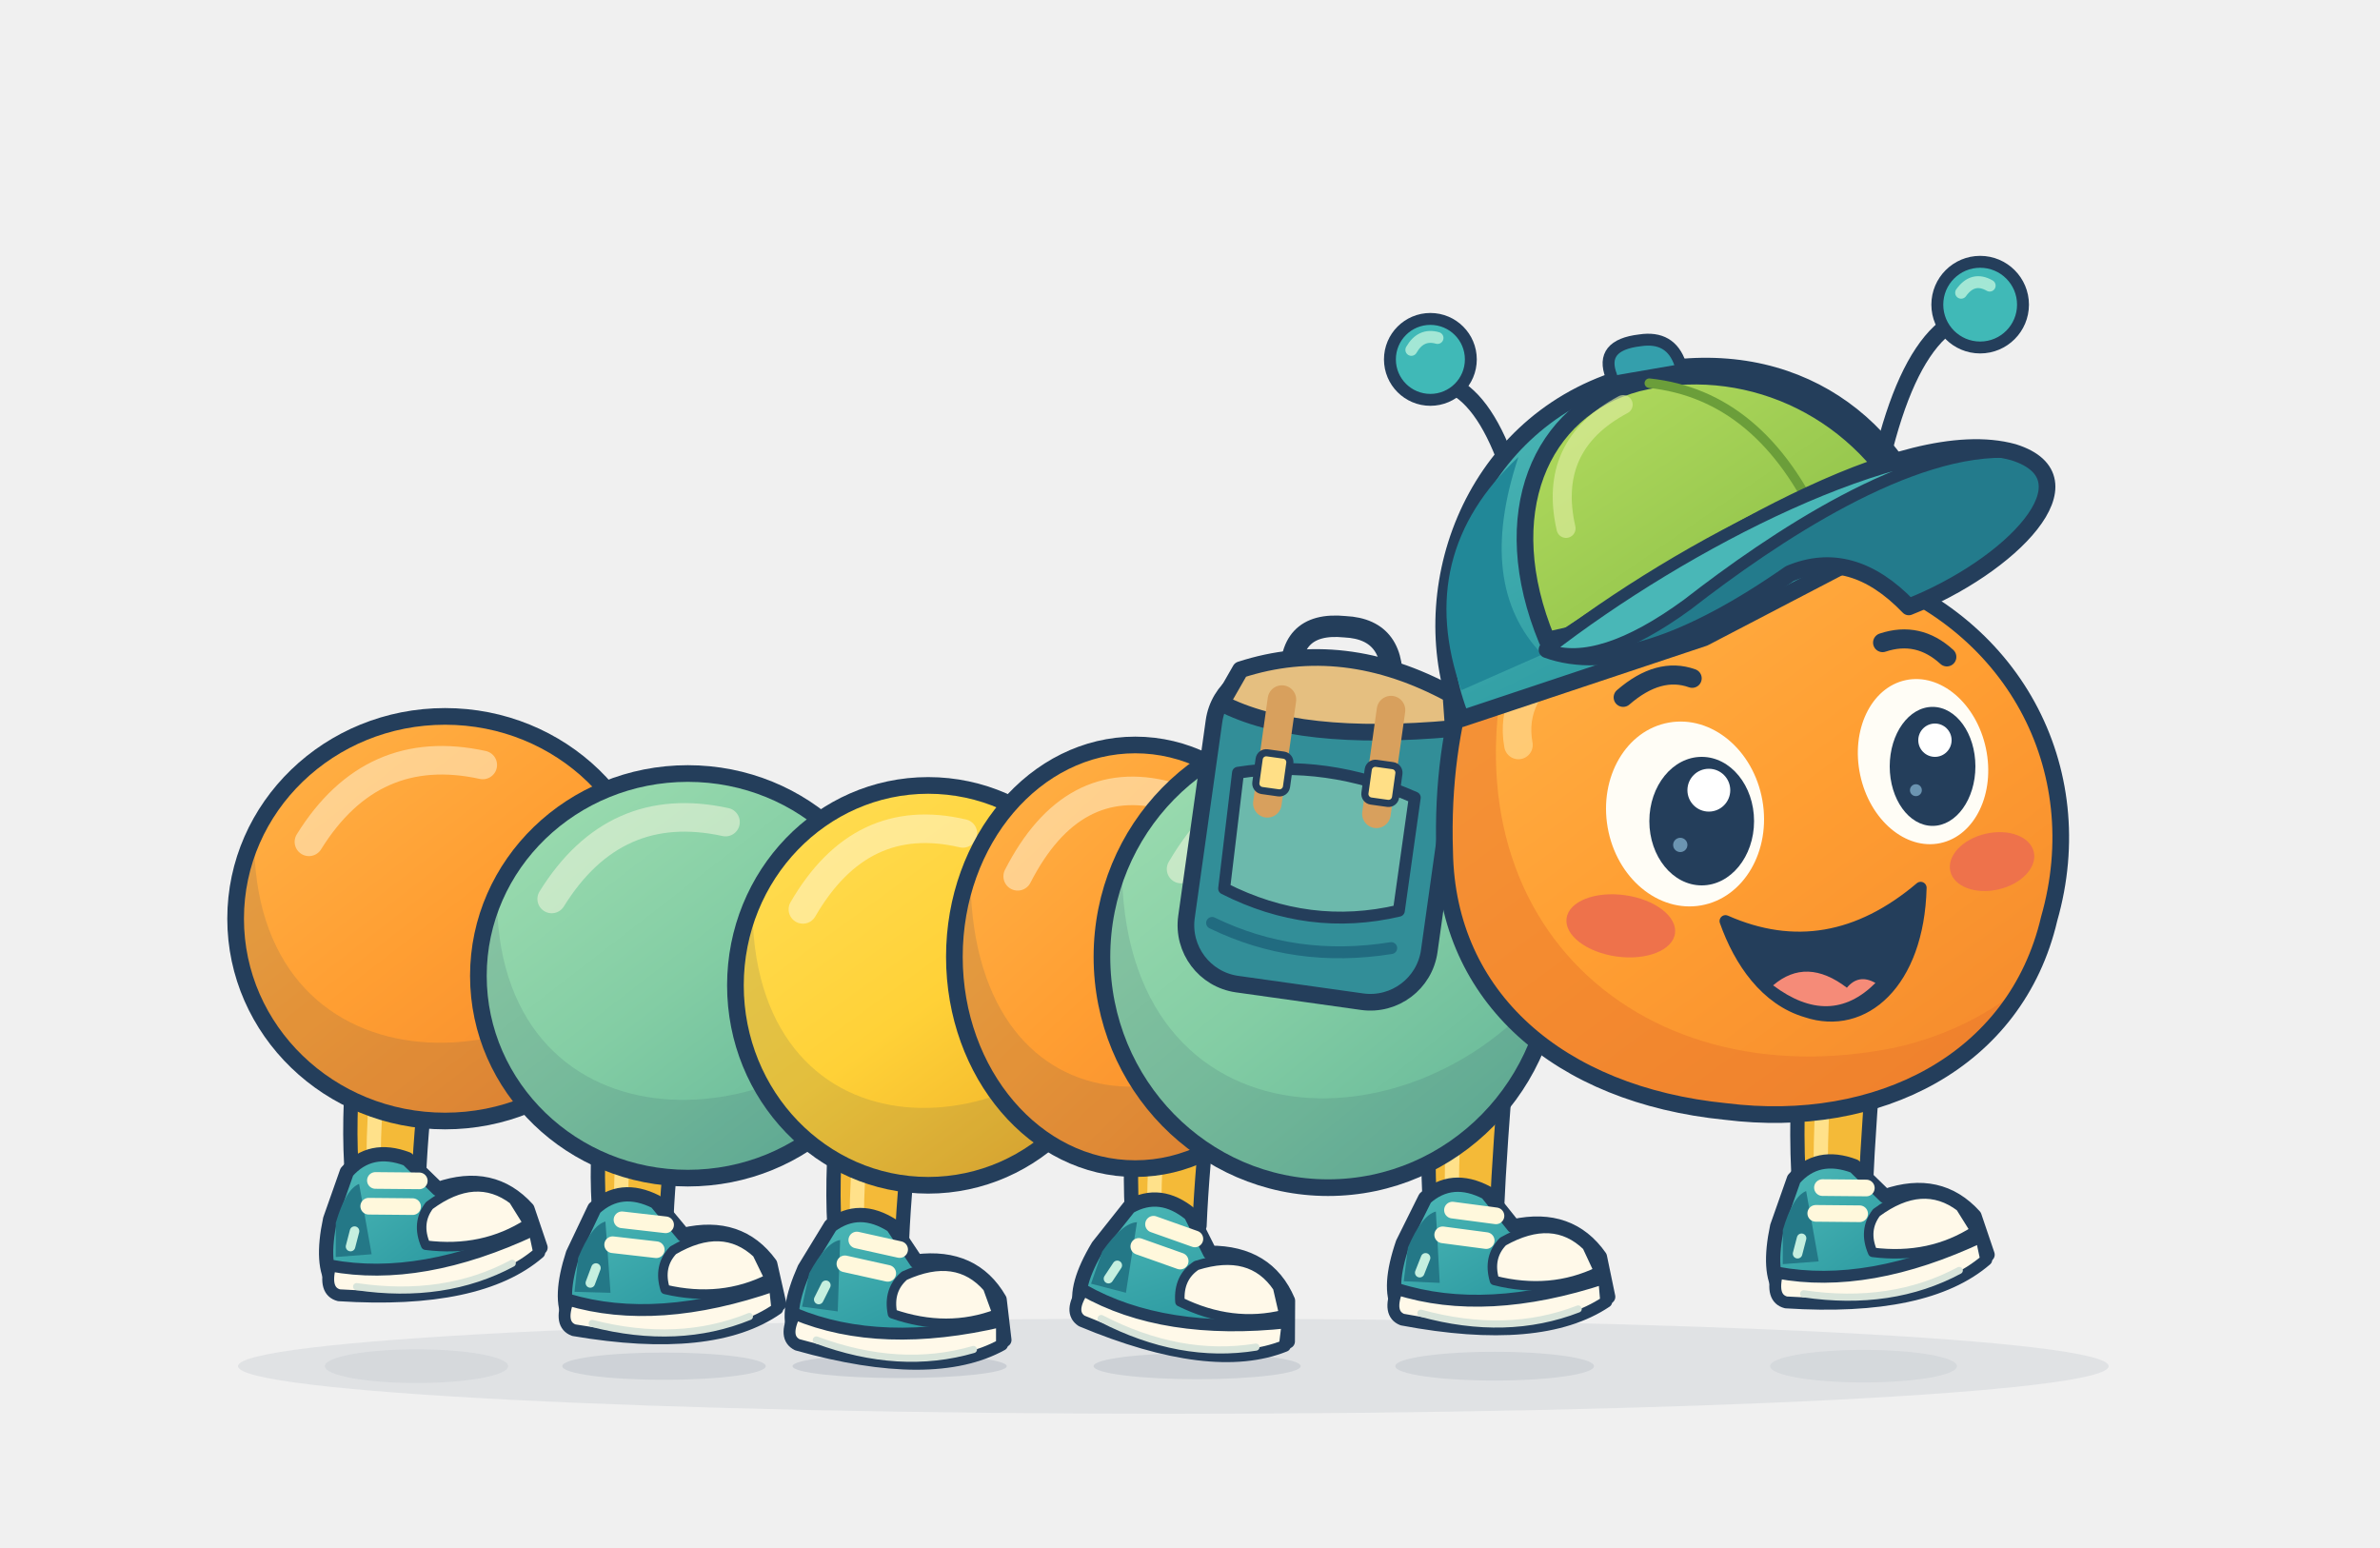
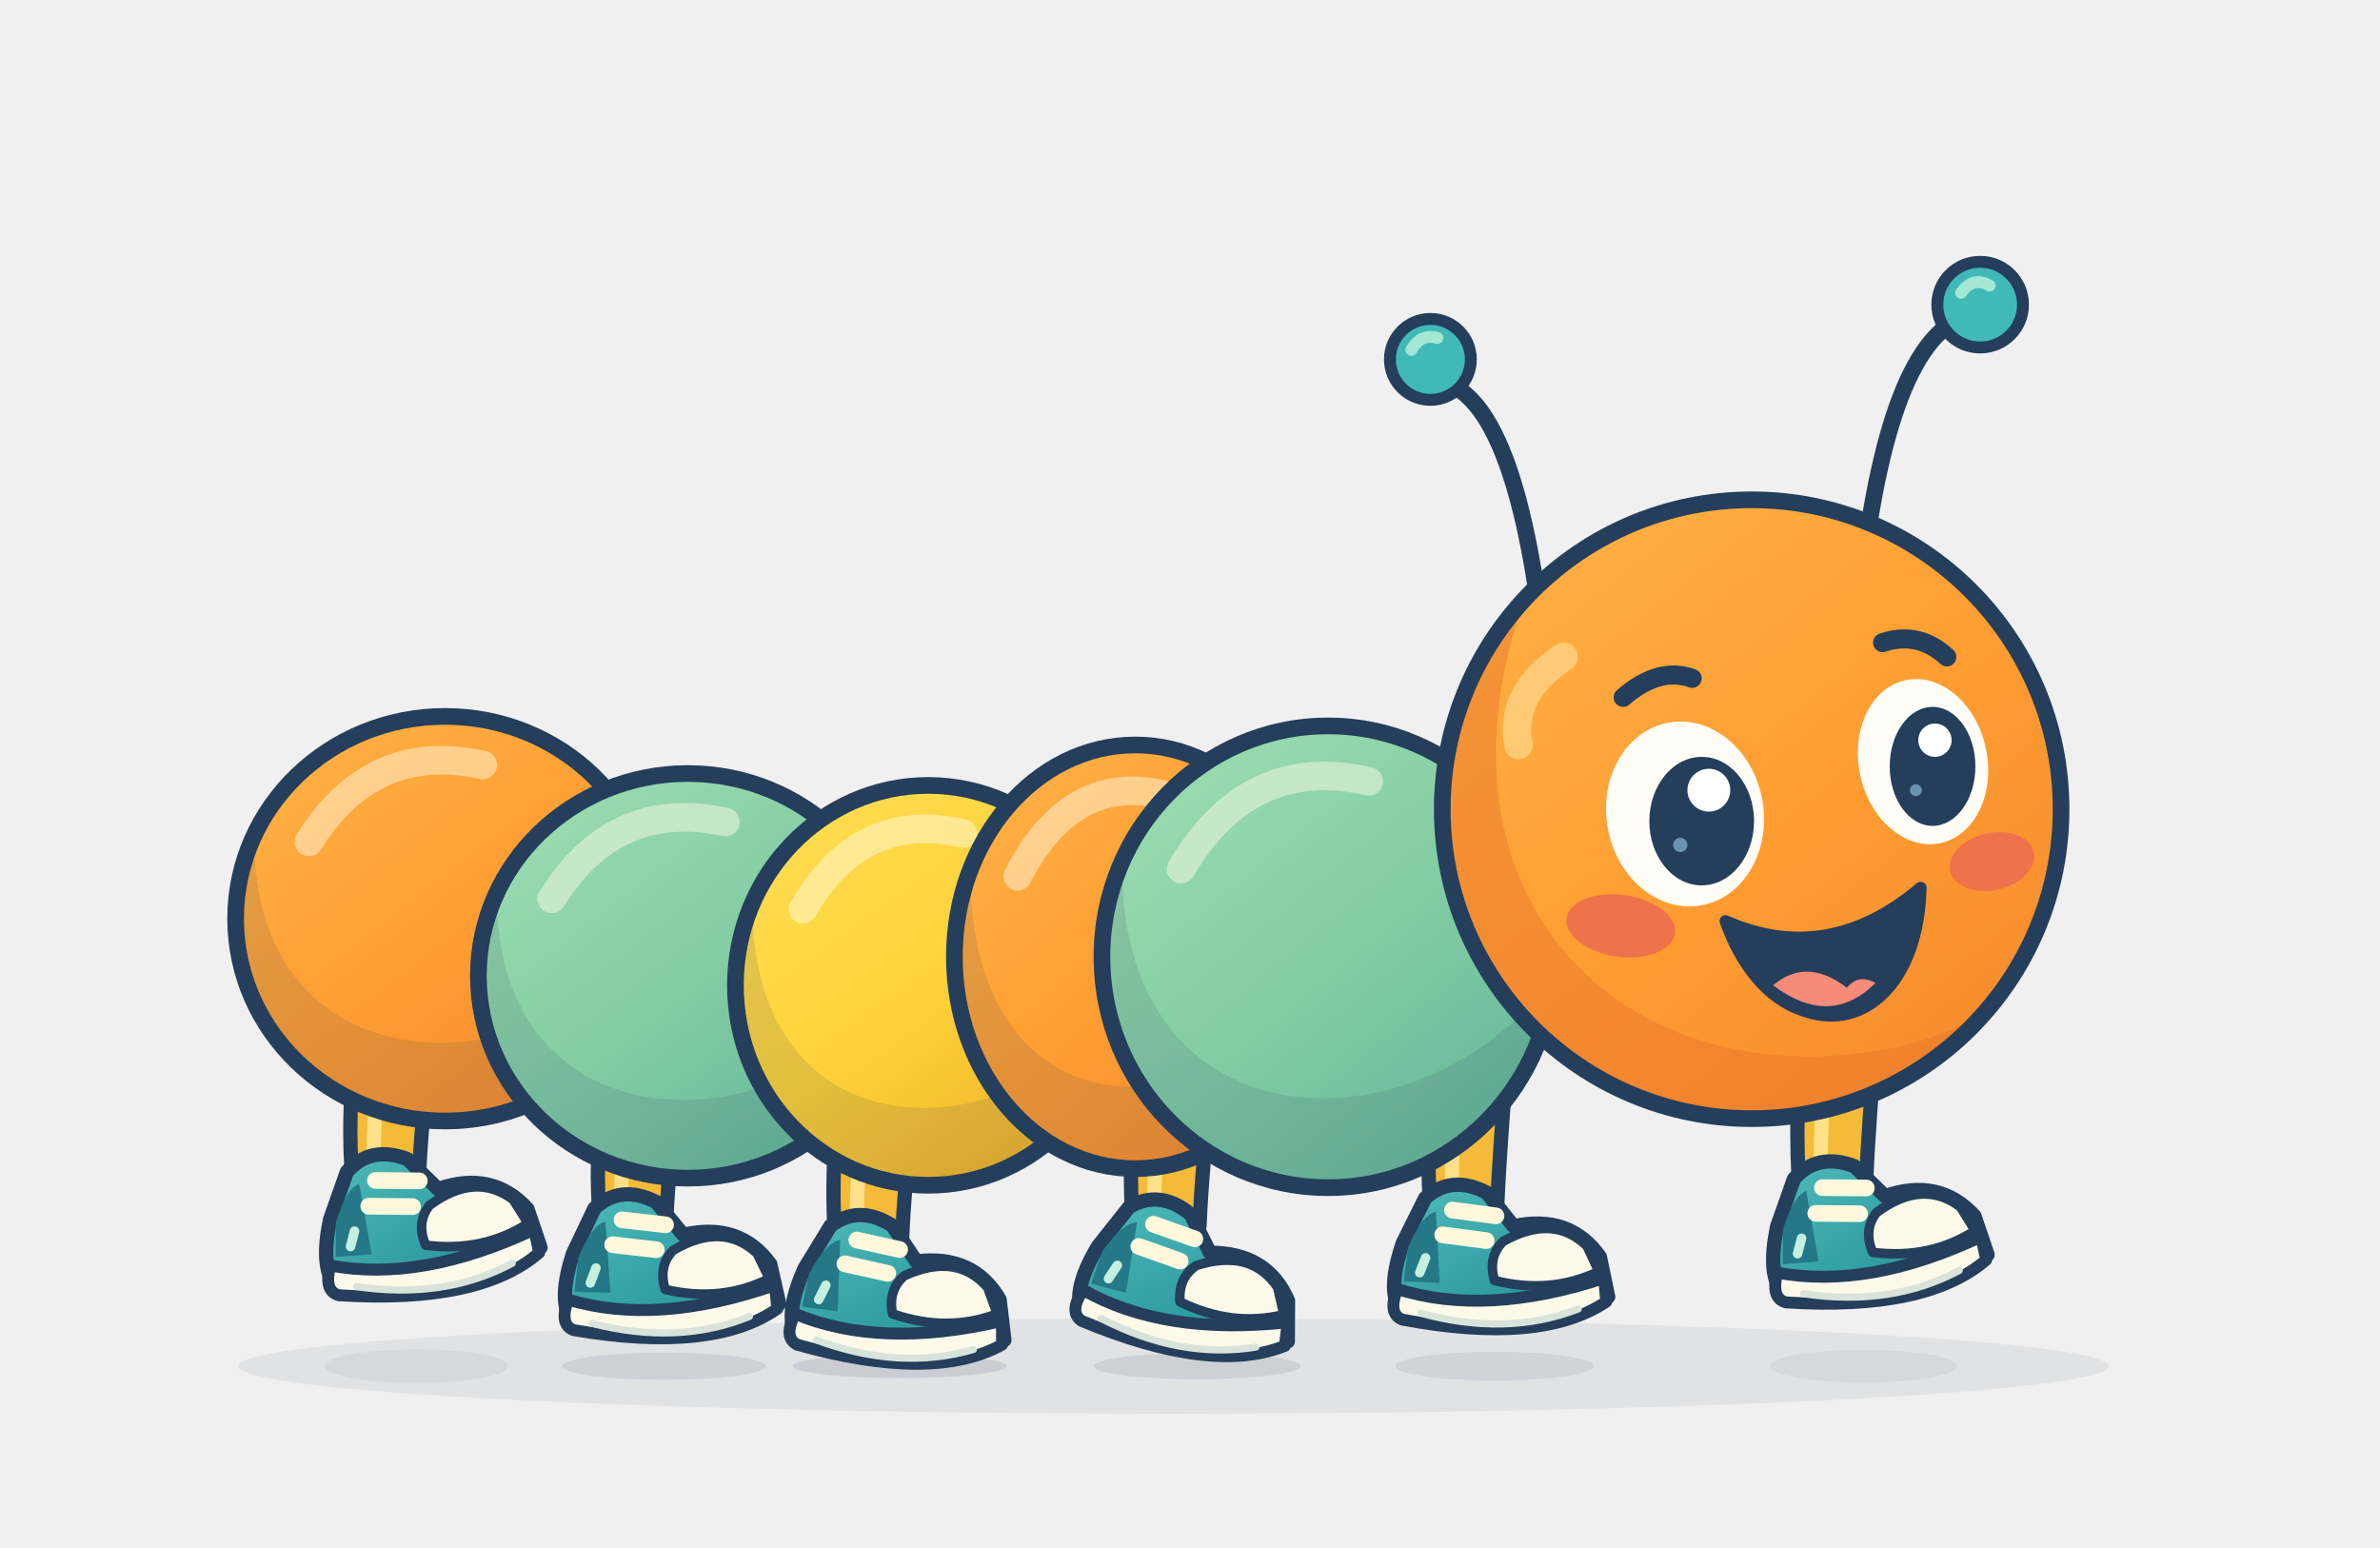
<svg xmlns="http://www.w3.org/2000/svg" width="1200" height="780" viewBox="0 0 1000 650" role="img" aria-labelledby="title desc">
  <defs>
    <linearGradient id="orange" x1="0" y1="0" x2=".8" y2="1">
      <stop stop-color="#ffb449" />
      <stop offset=".55" stop-color="#ff9e32" />
      <stop offset="1" stop-color="#f58b2d" />
    </linearGradient>
    <linearGradient id="mint" x1="0" y1="0" x2=".8" y2="1">
      <stop stop-color="#a1dfb2" />
      <stop offset=".55" stop-color="#83cda4" />
      <stop offset="1" stop-color="#64b699" />
    </linearGradient>
    <linearGradient id="yellow" x1="0" y1="0" x2=".7" y2="1">
      <stop stop-color="#ffdf57" />
      <stop offset=".6" stop-color="#ffd137" />
      <stop offset="1" stop-color="#f0b32b" />
    </linearGradient>
    <linearGradient id="shoe" x1="0" y1="0" x2=".7" y2="1">
      <stop stop-color="#4fbab8" />
      <stop offset="1" stop-color="#26949d" />
    </linearGradient>
    <linearGradient id="cap" x1="0" y1="0" x2="1" y2="1">
      <stop stop-color="#b4dc60" />
      <stop offset="1" stop-color="#85bb43" />
    </linearGradient>
    <clipPath id="face">
-       <path d="M616 285 C633 238 716 216 779 239 C846 260 879 323 861 386 C847 446 789 475 725 467 C655 460 608 419 607 358 C606 329 610 304 616 285Z" />
+       <circle cx="736" cy="340" r="130" />
    </clipPath>
  </defs>
  <ellipse cx="493" cy="574" rx="393" ry="20" fill="#243e5b" opacity=".08" />
  <ellipse cx="175" cy="574" rx="38.5" ry="7.08" fill="#243e5b" opacity="0.055" />
  <ellipse cx="279" cy="574" rx="42.75" ry="5.72" fill="#243e5b" opacity="0.098" />
  <ellipse cx="378" cy="574" rx="45" ry="5" fill="#243e5b" opacity="0.12" />
  <ellipse cx="503" cy="574" rx="43.5" ry="5.48" fill="#243e5b" opacity="0.105" />
  <ellipse cx="628" cy="574" rx="41.75" ry="6.04" fill="#243e5b" opacity="0.087" />
  <ellipse cx="783" cy="574" rx="39.25" ry="6.84" fill="#243e5b" opacity="0.062" />
+   <g id="cape" />
  <g id="legs-and-sneakers">
    <g transform="translate(172 524)" stroke="#243e5b" stroke-linejoin="round" stroke-linecap="round">
      <path d="M-23 -84 L9 -84 Q5 -53 4 -29 L-24 -29 Q-26 -52 -23 -84Z" fill="#f4ba38" stroke-width="6" />
      <path d="M-13 -76 Q-15 -53 -15 -38" fill="none" stroke="#ffe18a" stroke-width="6" />
      <g transform="rotate(-12 -10 -32)">
        <path d="M-26 -35 Q-14 -44 0 -35 L10 -20 Q34 -23 45 -4 L47 13 Q20 27 -41 10 Q-45 1 -37 -17Z" fill="url(#shoe)" stroke-width="6" />
        <path d="M-35 -15 Q-28 -28 -22 -29 L-23 1 L-38 -1Z" fill="#247887" stroke="none" />
        <path d="M5 -14 Q27 -24 40 -9 L44 2 Q23 10 0 2 Q-2 -8 5 -14Z" fill="#fff9e9" stroke-width="4" />
        <path d="M-41 2 Q-5 17 46 5 L46 15 Q17 31 -40 15 Q-46 12 -41 2Z" fill="#fff9e9" stroke-width="5" />
        <path d="M-32 13 Q3 26 34 17" fill="none" stroke="#d8e4da" stroke-width="3" />
        <path d="M-15 -29 l18 4 M-20 -19 l18 4" stroke="#fff8dc" stroke-width="7" />
        <path d="M-28 -10 l-3 6" stroke="#c5efdf" stroke-width="4" />
      </g>
    </g>
    <g transform="translate(276 541)" stroke="#243e5b" stroke-linejoin="round" stroke-linecap="round">
      <path d="M-23 -76 L9 -76 Q5 -53 4 -29 L-24 -29 Q-26 -52 -23 -76Z" fill="#f4ba38" stroke-width="6" />
      <path d="M-13 -68 Q-15 -53 -15 -38" fill="none" stroke="#ffe18a" stroke-width="6" />
      <g transform="rotate(-6 -10 -32)">
        <path d="M-26 -35 Q-14 -44 0 -35 L10 -20 Q34 -23 45 -4 L47 13 Q20 27 -41 10 Q-45 1 -37 -17Z" fill="url(#shoe)" stroke-width="6" />
        <path d="M-35 -15 Q-28 -28 -22 -29 L-23 1 L-38 -1Z" fill="#247887" stroke="none" />
        <path d="M5 -14 Q27 -24 40 -9 L44 2 Q23 10 0 2 Q-2 -8 5 -14Z" fill="#fff9e9" stroke-width="4" />
        <path d="M-41 2 Q-5 17 46 5 L46 15 Q17 31 -40 15 Q-46 12 -41 2Z" fill="#fff9e9" stroke-width="5" />
        <path d="M-32 13 Q3 26 34 17" fill="none" stroke="#d8e4da" stroke-width="3" />
        <path d="M-15 -29 l18 4 M-20 -19 l18 4" stroke="#fff8dc" stroke-width="7" />
        <path d="M-28 -10 l-3 6" stroke="#c5efdf" stroke-width="4" />
      </g>
    </g>
    <g transform="translate(375 550)" stroke="#243e5b" stroke-linejoin="round" stroke-linecap="round">
      <path d="M-23 -85 L9 -85 Q5 -53 4 -29 L-24 -29 Q-26 -52 -23 -85Z" fill="#f4ba38" stroke-width="6" />
      <path d="M-13 -77 Q-15 -53 -15 -38" fill="none" stroke="#ffe18a" stroke-width="6" />
      <g transform="rotate(0 -10 -32)">
        <path d="M-26 -35 Q-14 -44 0 -35 L10 -20 Q34 -23 45 -4 L47 13 Q20 27 -41 10 Q-45 1 -37 -17Z" fill="url(#shoe)" stroke-width="6" />
        <path d="M-35 -15 Q-28 -28 -22 -29 L-23 1 L-38 -1Z" fill="#247887" stroke="none" />
        <path d="M5 -14 Q27 -24 40 -9 L44 2 Q23 10 0 2 Q-2 -8 5 -14Z" fill="#fff9e9" stroke-width="4" />
        <path d="M-41 2 Q-5 17 46 5 L46 15 Q17 31 -40 15 Q-46 12 -41 2Z" fill="#fff9e9" stroke-width="5" />
        <path d="M-32 13 Q3 26 34 17" fill="none" stroke="#d8e4da" stroke-width="3" />
        <path d="M-15 -29 l18 4 M-20 -19 l18 4" stroke="#fff8dc" stroke-width="7" />
        <path d="M-28 -10 l-3 6" stroke="#c5efdf" stroke-width="4" />
      </g>
    </g>
    <g transform="translate(500 544)" stroke="#243e5b" stroke-linejoin="round" stroke-linecap="round">
      <path d="M-23 -89 L9 -89 Q5 -53 4 -29 L-24 -29 Q-26 -52 -23 -89Z" fill="#f4ba38" stroke-width="6" />
      <path d="M-13 -81 Q-15 -53 -15 -38" fill="none" stroke="#ffe18a" stroke-width="6" />
      <g transform="rotate(7 -10 -32)">
        <path d="M-26 -35 Q-14 -44 0 -35 L10 -20 Q34 -23 45 -4 L47 13 Q20 27 -41 10 Q-45 1 -37 -17Z" fill="url(#shoe)" stroke-width="6" />
        <path d="M-35 -15 Q-28 -28 -22 -29 L-23 1 L-38 -1Z" fill="#247887" stroke="none" />
        <path d="M5 -14 Q27 -24 40 -9 L44 2 Q23 10 0 2 Q-2 -8 5 -14Z" fill="#fff9e9" stroke-width="4" />
        <path d="M-41 2 Q-5 17 46 5 L46 15 Q17 31 -40 15 Q-46 12 -41 2Z" fill="#fff9e9" stroke-width="5" />
        <path d="M-32 13 Q3 26 34 17" fill="none" stroke="#d8e4da" stroke-width="3" />
        <path d="M-15 -29 l18 4 M-20 -19 l18 4" stroke="#fff8dc" stroke-width="7" />
        <path d="M-28 -10 l-3 6" stroke="#c5efdf" stroke-width="4" />
      </g>
    </g>
    <g transform="translate(625 537)" stroke="#243e5b" stroke-linejoin="round" stroke-linecap="round">
      <path d="M-23 -102 L9 -102 Q5 -53 4 -29 L-24 -29 Q-26 -52 -23 -102Z" fill="#f4ba38" stroke-width="6" />
      <path d="M-13 -94 Q-15 -53 -15 -38" fill="none" stroke="#ffe18a" stroke-width="6" />
      <g transform="rotate(-5 -10 -32)">
        <path d="M-26 -35 Q-14 -44 0 -35 L10 -20 Q34 -23 45 -4 L47 13 Q20 27 -41 10 Q-45 1 -37 -17Z" fill="url(#shoe)" stroke-width="6" />
        <path d="M-35 -15 Q-28 -28 -22 -29 L-23 1 L-38 -1Z" fill="#247887" stroke="none" />
        <path d="M5 -14 Q27 -24 40 -9 L44 2 Q23 10 0 2 Q-2 -8 5 -14Z" fill="#fff9e9" stroke-width="4" />
        <path d="M-41 2 Q-5 17 46 5 L46 15 Q17 31 -40 15 Q-46 12 -41 2Z" fill="#fff9e9" stroke-width="5" />
        <path d="M-32 13 Q3 26 34 17" fill="none" stroke="#d8e4da" stroke-width="3" />
        <path d="M-15 -29 l18 4 M-20 -19 l18 4" stroke="#fff8dc" stroke-width="7" />
        <path d="M-28 -10 l-3 6" stroke="#c5efdf" stroke-width="4" />
      </g>
    </g>
    <g transform="translate(780 527)" stroke="#243e5b" stroke-linejoin="round" stroke-linecap="round">
      <path d="M-23 -102 L9 -102 Q5 -53 4 -29 L-24 -29 Q-26 -52 -23 -102Z" fill="#f4ba38" stroke-width="6" />
      <path d="M-13 -94 Q-15 -53 -15 -38" fill="none" stroke="#ffe18a" stroke-width="6" />
      <g transform="rotate(-12 -10 -32)">
        <path d="M-26 -35 Q-14 -44 0 -35 L10 -20 Q34 -23 45 -4 L47 13 Q20 27 -41 10 Q-45 1 -37 -17Z" fill="url(#shoe)" stroke-width="6" />
        <path d="M-35 -15 Q-28 -28 -22 -29 L-23 1 L-38 -1Z" fill="#247887" stroke="none" />
        <path d="M5 -14 Q27 -24 40 -9 L44 2 Q23 10 0 2 Q-2 -8 5 -14Z" fill="#fff9e9" stroke-width="4" />
        <path d="M-41 2 Q-5 17 46 5 L46 15 Q17 31 -40 15 Q-46 12 -41 2Z" fill="#fff9e9" stroke-width="5" />
        <path d="M-32 13 Q3 26 34 17" fill="none" stroke="#d8e4da" stroke-width="3" />
        <path d="M-15 -29 l18 4 M-20 -19 l18 4" stroke="#fff8dc" stroke-width="7" />
        <path d="M-28 -10 l-3 6" stroke="#c5efdf" stroke-width="4" />
      </g>
    </g>
  </g>
  <g id="body">
    <g id="tail" transform="translate(187 386)">
      <defs>
        <clipPath id="clip-tail">
          <ellipse rx="88" ry="85" />
        </clipPath>
      </defs>
      <ellipse rx="88" ry="85" fill="url(#orange)" />
      <g clip-path="url(#clip-tail)">
        <path d="M-79.2 -51 C-92.4 68 26.4 76.5 83.6 12.75 L123.2 110.5 H-123.2Z" fill="#243e5b" opacity=".13" />
        <path d="M-57.2 -32.3 Q-30.8 -74.8 15.84 -64.6" fill="none" stroke="#fffbe3" stroke-opacity=".48" stroke-width="12" stroke-linecap="round" />
      </g>
      <ellipse rx="88" ry="85" fill="none" stroke="#243e5b" stroke-width="7" />
    </g>
    <g id="mint-back" transform="translate(289 410)">
      <defs>
        <clipPath id="clip-mint-back">
          <ellipse rx="88" ry="85" />
        </clipPath>
      </defs>
      <ellipse rx="88" ry="85" fill="url(#mint)" />
      <g clip-path="url(#clip-mint-back)">
        <path d="M-79.2 -51 C-92.4 68 26.4 76.5 83.6 12.75 L123.2 110.5 H-123.2Z" fill="#243e5b" opacity=".13" />
        <path d="M-57.2 -32.3 Q-30.8 -74.8 15.84 -64.6" fill="none" stroke="#fffbe3" stroke-opacity=".48" stroke-width="12" stroke-linecap="round" />
      </g>
      <ellipse rx="88" ry="85" fill="none" stroke="#243e5b" stroke-width="7" />
    </g>
    <g id="yellow-middle" transform="translate(390 414)">
      <defs>
        <clipPath id="clip-yellow-middle">
          <ellipse rx="81" ry="84" />
        </clipPath>
      </defs>
      <ellipse rx="81" ry="84" fill="url(#yellow)" />
      <g clip-path="url(#clip-yellow-middle)">
        <path d="M-72.9 -50.4 C-85.05 67.2 24.3 75.6 76.95 12.6 L113.4 109.2 H-113.4Z" fill="#243e5b" opacity=".13" />
        <path d="M-52.65 -31.92 Q-28.35 -73.92 14.58 -63.84" fill="none" stroke="#fffbe3" stroke-opacity=".48" stroke-width="12" stroke-linecap="round" />
      </g>
      <ellipse rx="81" ry="84" fill="none" stroke="#243e5b" stroke-width="7" />
    </g>
    <g id="orange-middle" transform="translate(477 402)">
      <defs>
        <clipPath id="clip-orange-middle">
          <ellipse rx="76" ry="89" />
        </clipPath>
      </defs>
      <ellipse rx="76" ry="89" fill="url(#orange)" />
      <g clip-path="url(#clip-orange-middle)">
        <path d="M-68.4 -53.4 C-79.8 71.2 22.8 80.1 72.2 13.35 L106.4 115.7 H-106.4Z" fill="#243e5b" opacity=".13" />
        <path d="M-49.4 -33.82 Q-26.6 -78.32 13.68 -67.64" fill="none" stroke="#fffbe3" stroke-opacity=".48" stroke-width="12" stroke-linecap="round" />
      </g>
      <ellipse rx="76" ry="89" fill="none" stroke="#243e5b" stroke-width="7" />
    </g>
    <g id="mint-front" transform="translate(558 402)">
      <defs>
        <clipPath id="clip-mint-front">
          <ellipse rx="95" ry="97" />
        </clipPath>
      </defs>
      <ellipse rx="95" ry="97" fill="url(#mint)" />
      <g clip-path="url(#clip-mint-front)">
        <path d="M-85.5 -58.2 C-99.75 77.6 28.5 87.3 90.25 14.55 L133 126.1 H-133Z" fill="#243e5b" opacity=".13" />
        <path d="M-61.75 -36.86 Q-33.25 -85.36 17.1 -73.72" fill="none" stroke="#fffbe3" stroke-opacity=".48" stroke-width="12" stroke-linecap="round" />
      </g>
      <ellipse rx="95" ry="97" fill="none" stroke="#243e5b" stroke-width="7" />
    </g>
  </g>
  <g id="antennae" stroke="#243e5b" stroke-width="7" stroke-linecap="round">
    <path d="M649 275 Q638 172 608 161 M780 265 Q790 150 823 134" fill="none" />
    <circle cx="601" cy="151" r="17" fill="#40b9b7" stroke-width="5" />
    <circle cx="832" cy="128" r="18" fill="#40b9b7" stroke-width="5" />
    <path d="M593 147 Q597 140 604 142 M824 123 Q829 116 836 120" fill="none" stroke="#a3e7d5" stroke-width="5" />
  </g>
-   <g id="backpack">
-     <g stroke="#243e5b" stroke-width="7" stroke-linejoin="round" stroke-linecap="round">
-       <g transform="rotate(8 571 351)">
-         <path d="M534 292 Q528 266 553 265 Q575 263 576 289" fill="none" stroke-width="9" />
-         <rect x="504" y="287" width="103" height="133" rx="25" fill="#328e98" />
-         <path d="M506 304 Q540 316 604 301 L601 287 Q553 269 512 289Z" fill="#e5bf80" />
-         <path d="M517 332 Q553 321 592 332 L592 380 Q556 394 518 381Z" fill="#6cb9ac" stroke-width="5" />
-         <path d="M531 299 v44 M577 297 v44" stroke="#d8a05d" stroke-width="12" />
-         <rect x="525" y="322" width="13" height="16" rx="3" fill="#ffdf86" stroke-width="3" />
-         <rect x="571" y="320" width="13" height="16" rx="3" fill="#ffdf86" stroke-width="3" />
-         <path d="M515 396 Q552 408 591 396" fill="none" stroke="#216b80" stroke-width="5" />
-       </g>
-     </g>
-   </g>
+   <g id="clothing" />
+   <g id="backpack" />
  <g id="head" stroke-linecap="round" stroke-linejoin="round">
-     <path d="M616 285 C633 238 716 216 779 239 C846 260 879 323 861 386 C847 446 789 475 725 467 C655 460 608 419 607 358 C606 329 610 304 616 285Z" fill="url(#orange)" />
+     <circle cx="736" cy="340" r="130" fill="url(#orange)" />
    <g clip-path="url(#face)">
      <path d="M638 259 C599 382 686 463 797 440 C836 431 862 408 877 382 L889 496 L588 499 L580 240Z" fill="#e8752b" opacity=".48" />
      <path d="M638 313 Q634 291 657 276" fill="none" stroke="#ffe09a" stroke-width="12" opacity=".6" />
    </g>
-     <path d="M616 285 C633 238 716 216 779 239 C846 260 879 323 861 386 C847 446 789 475 725 467 C655 460 608 419 607 358 C606 329 610 304 616 285Z" fill="none" stroke="#243e5b" stroke-width="7" />
+     <circle cx="736" cy="340" r="130" fill="none" stroke="#243e5b" stroke-width="7" />
    <g id="eyes">
      <ellipse cx="708" cy="342" rx="33" ry="39" fill="#fffdf6" transform="rotate(-10 708 342)" />
      <ellipse cx="808" cy="320" rx="27" ry="35" fill="#fffdf6" transform="rotate(-12 808 320)" />
      <ellipse cx="715" cy="345" rx="22" ry="27" fill="#243e5b" />
      <ellipse cx="812" cy="322" rx="18" ry="25" fill="#243e5b" />
      <circle cx="718" cy="332" r="9" fill="white" />
      <circle cx="813" cy="311" r="7" fill="white" />
      <circle cx="706" cy="355" r="3" fill="#6b94b1" />
      <circle cx="805" cy="332" r="2.5" fill="#6b94b1" />
      <path d="M682 293 Q697 280 711 285 M791 270 Q806 265 818 276" fill="none" stroke="#243e5b" stroke-width="8" />
    </g>
    <ellipse cx="681" cy="389" rx="23" ry="13" fill="#ee724b" transform="rotate(8 681 389)" />
    <ellipse cx="837" cy="362" rx="18" ry="12" fill="#ee724b" transform="rotate(-13 837 362)" />
-     <path d="M725 387 Q768 406 807 373 C806 413 783 433 759 425 C742 420 731 404 725 387Z" fill="#243e5b" stroke="#243e5b" stroke-width="5" />
-     <path d="M745 414 Q759 402 776 415 Q781 409 788 413 Q769 432 745 414Z" fill="#f58b78" />
+     <g id="mouth">
+       <path d="M725 387 Q768 406 807 373 C806 413 783 433 759 425 C742 420 731 404 725 387Z" fill="#243e5b" stroke="#243e5b" stroke-width="5" />
+       <path d="M745 414 Q759 402 776 415 Q781 409 788 413 Q769 432 745 414Z" fill="#f58b78" />
+     </g>
  </g>
  <g id="face-accessory" />
-   <g id="jockey" stroke="#243e5b" stroke-width="7" stroke-linejoin="round" stroke-linecap="round">
-     <path d="M614 302 C593 250 617 179 681 159 C745 141 792 172 810 219 L716 268Z" fill="url(#shoe)" />
-     <path d="M614 290 Q594 233 638 192 Q620 246 648 275Z" fill="#218898" stroke="none" />
-     <path d="M650 269 C628 216 647 172 688 161 C732 150 779 170 802 213 L729 251Z" fill="url(#cap)" />
-     <path d="M658 222 Q650 187 682 170" fill="none" stroke="#dded9e" stroke-width="8" opacity=".65" />
-     <path d="M693 161 Q740 166 765 221" fill="none" stroke="#6b9e3a" stroke-width="4" />
-     <path d="M677 158 Q672 145 689 143 Q702 141 706 153" fill="#349fac" stroke-width="5" />
-     <path d="M650 273 C713 231 799 177 846 190 C881 201 845 238 802 255 Q778 230 752 241 C709 271 675 282 650 273Z" fill="#237b8c" />
-     <path d="M650 273 C708 228 798 182 846 190 C803 187 745 226 709 254 Q672 281 650 273Z" fill="#49b7b7" stroke-width="5" />
-   </g>
+   <g id="jockey" />
</svg>
